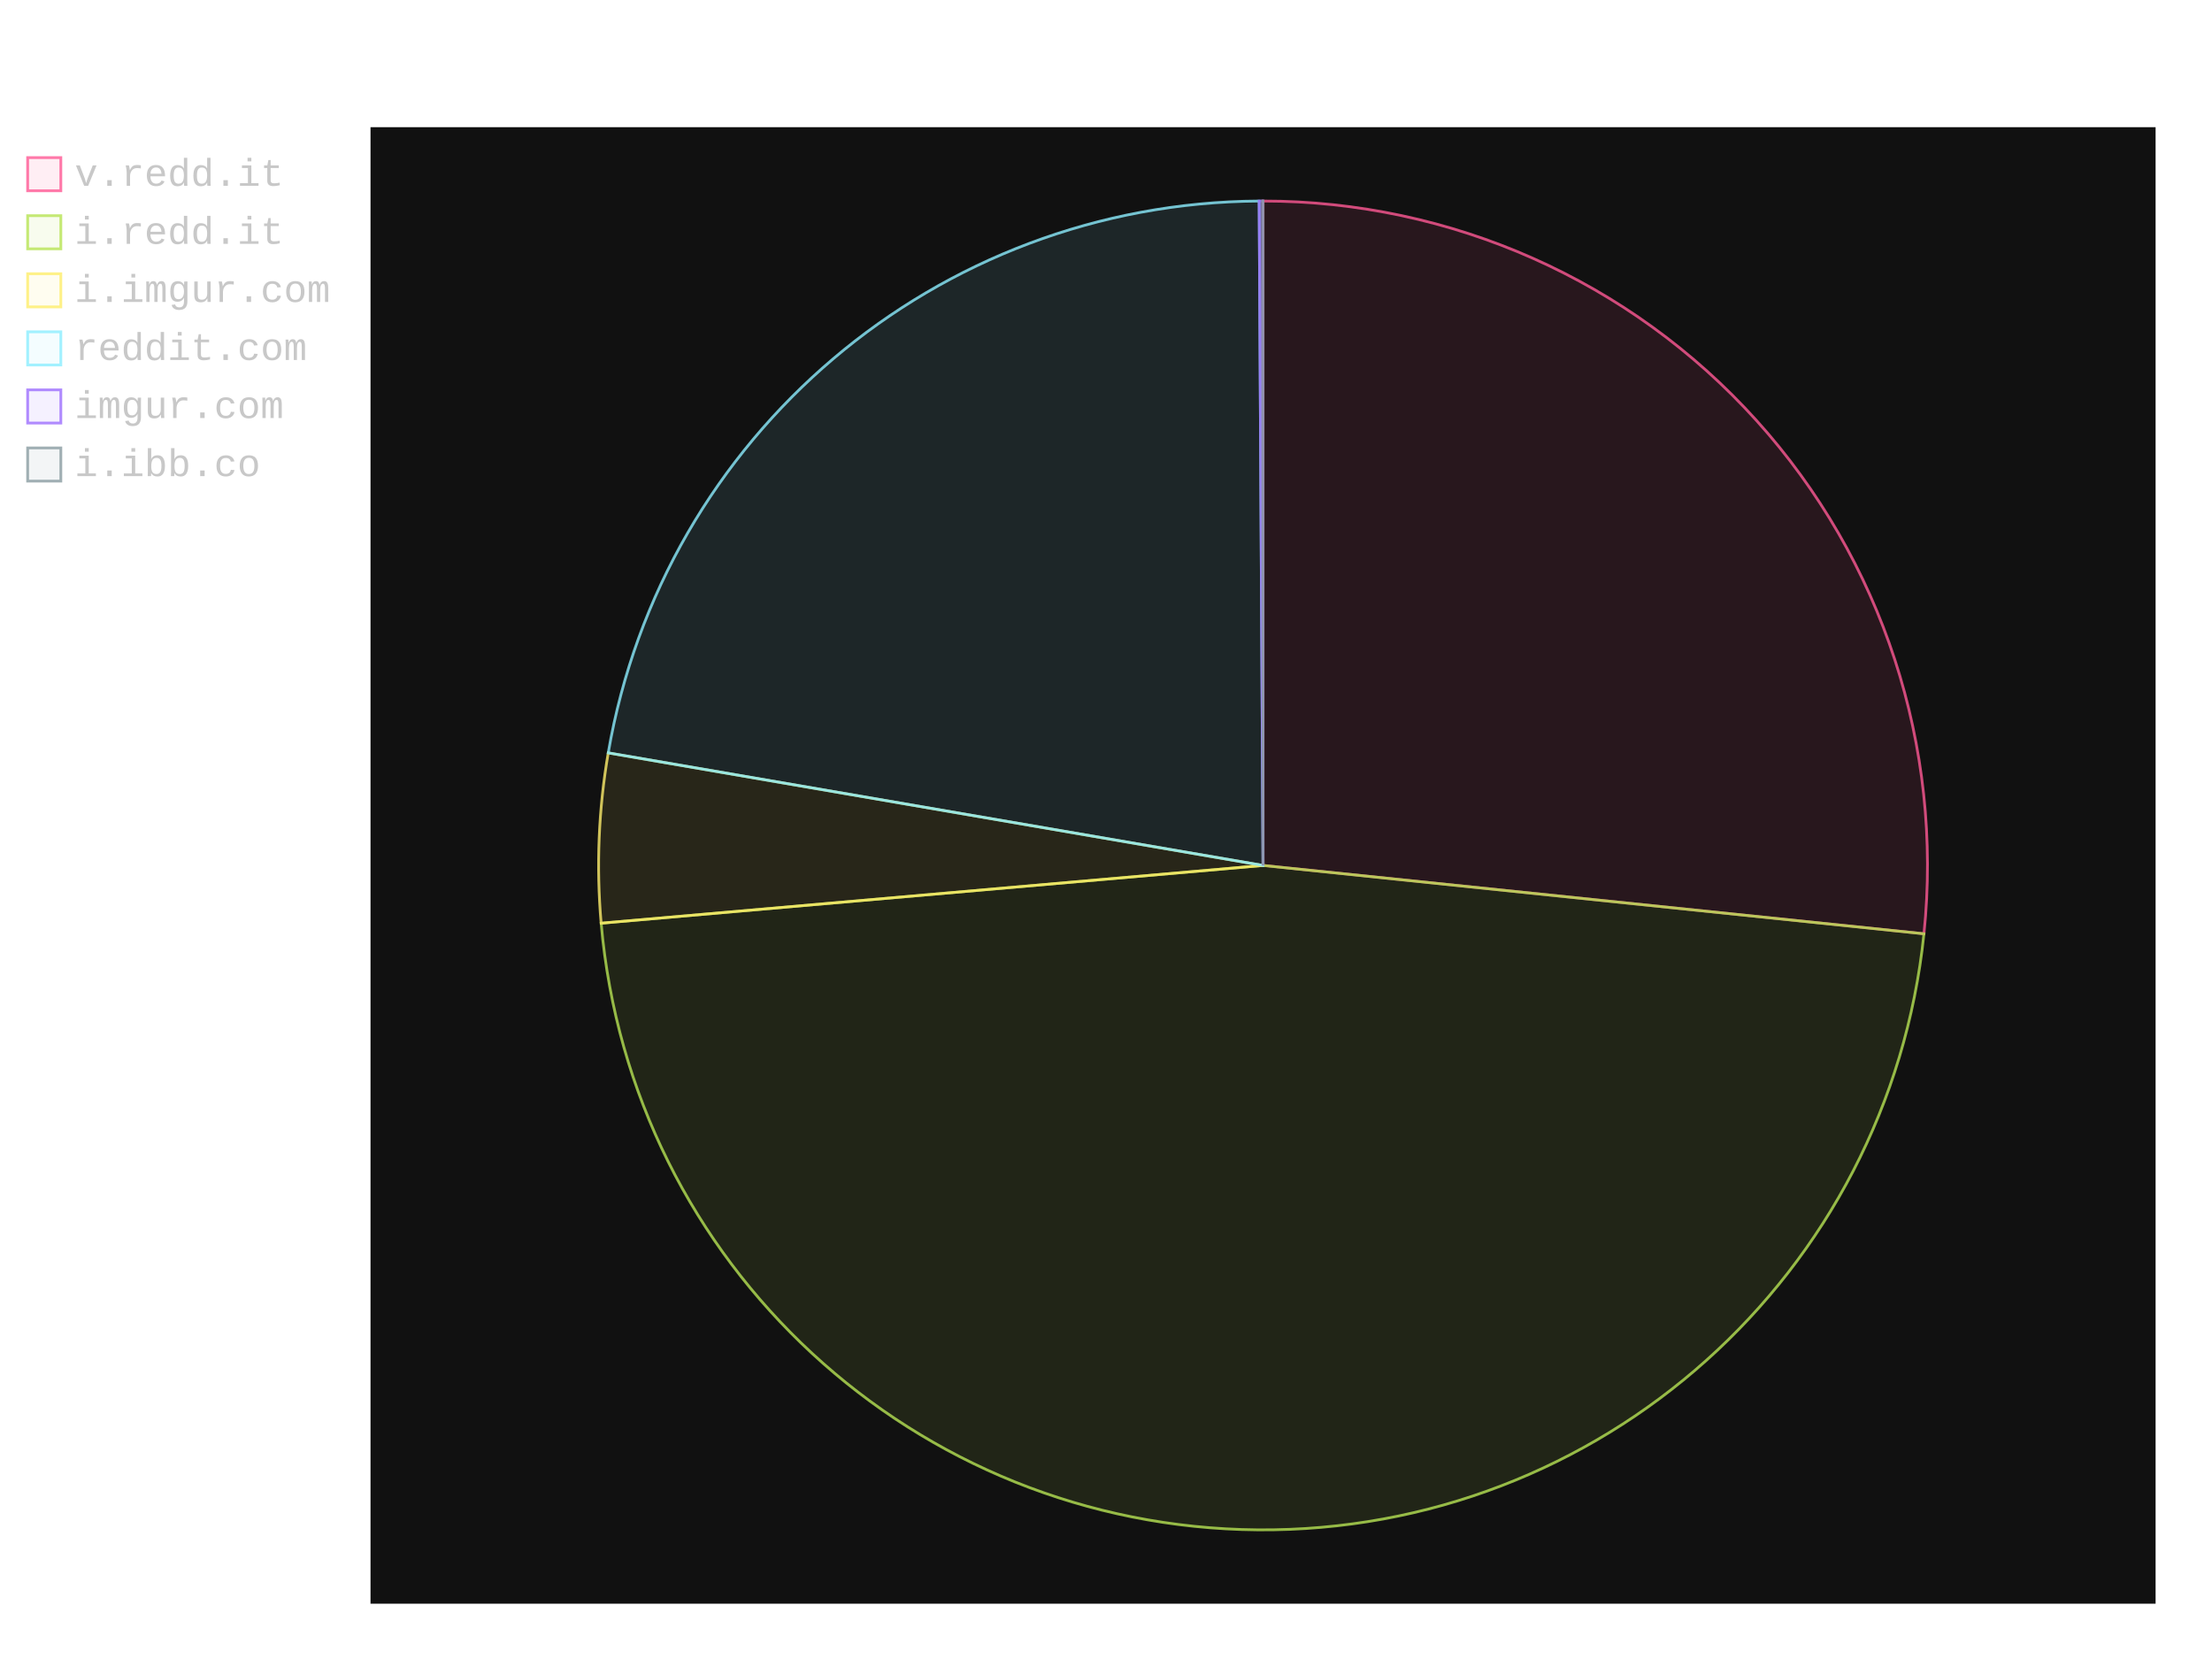
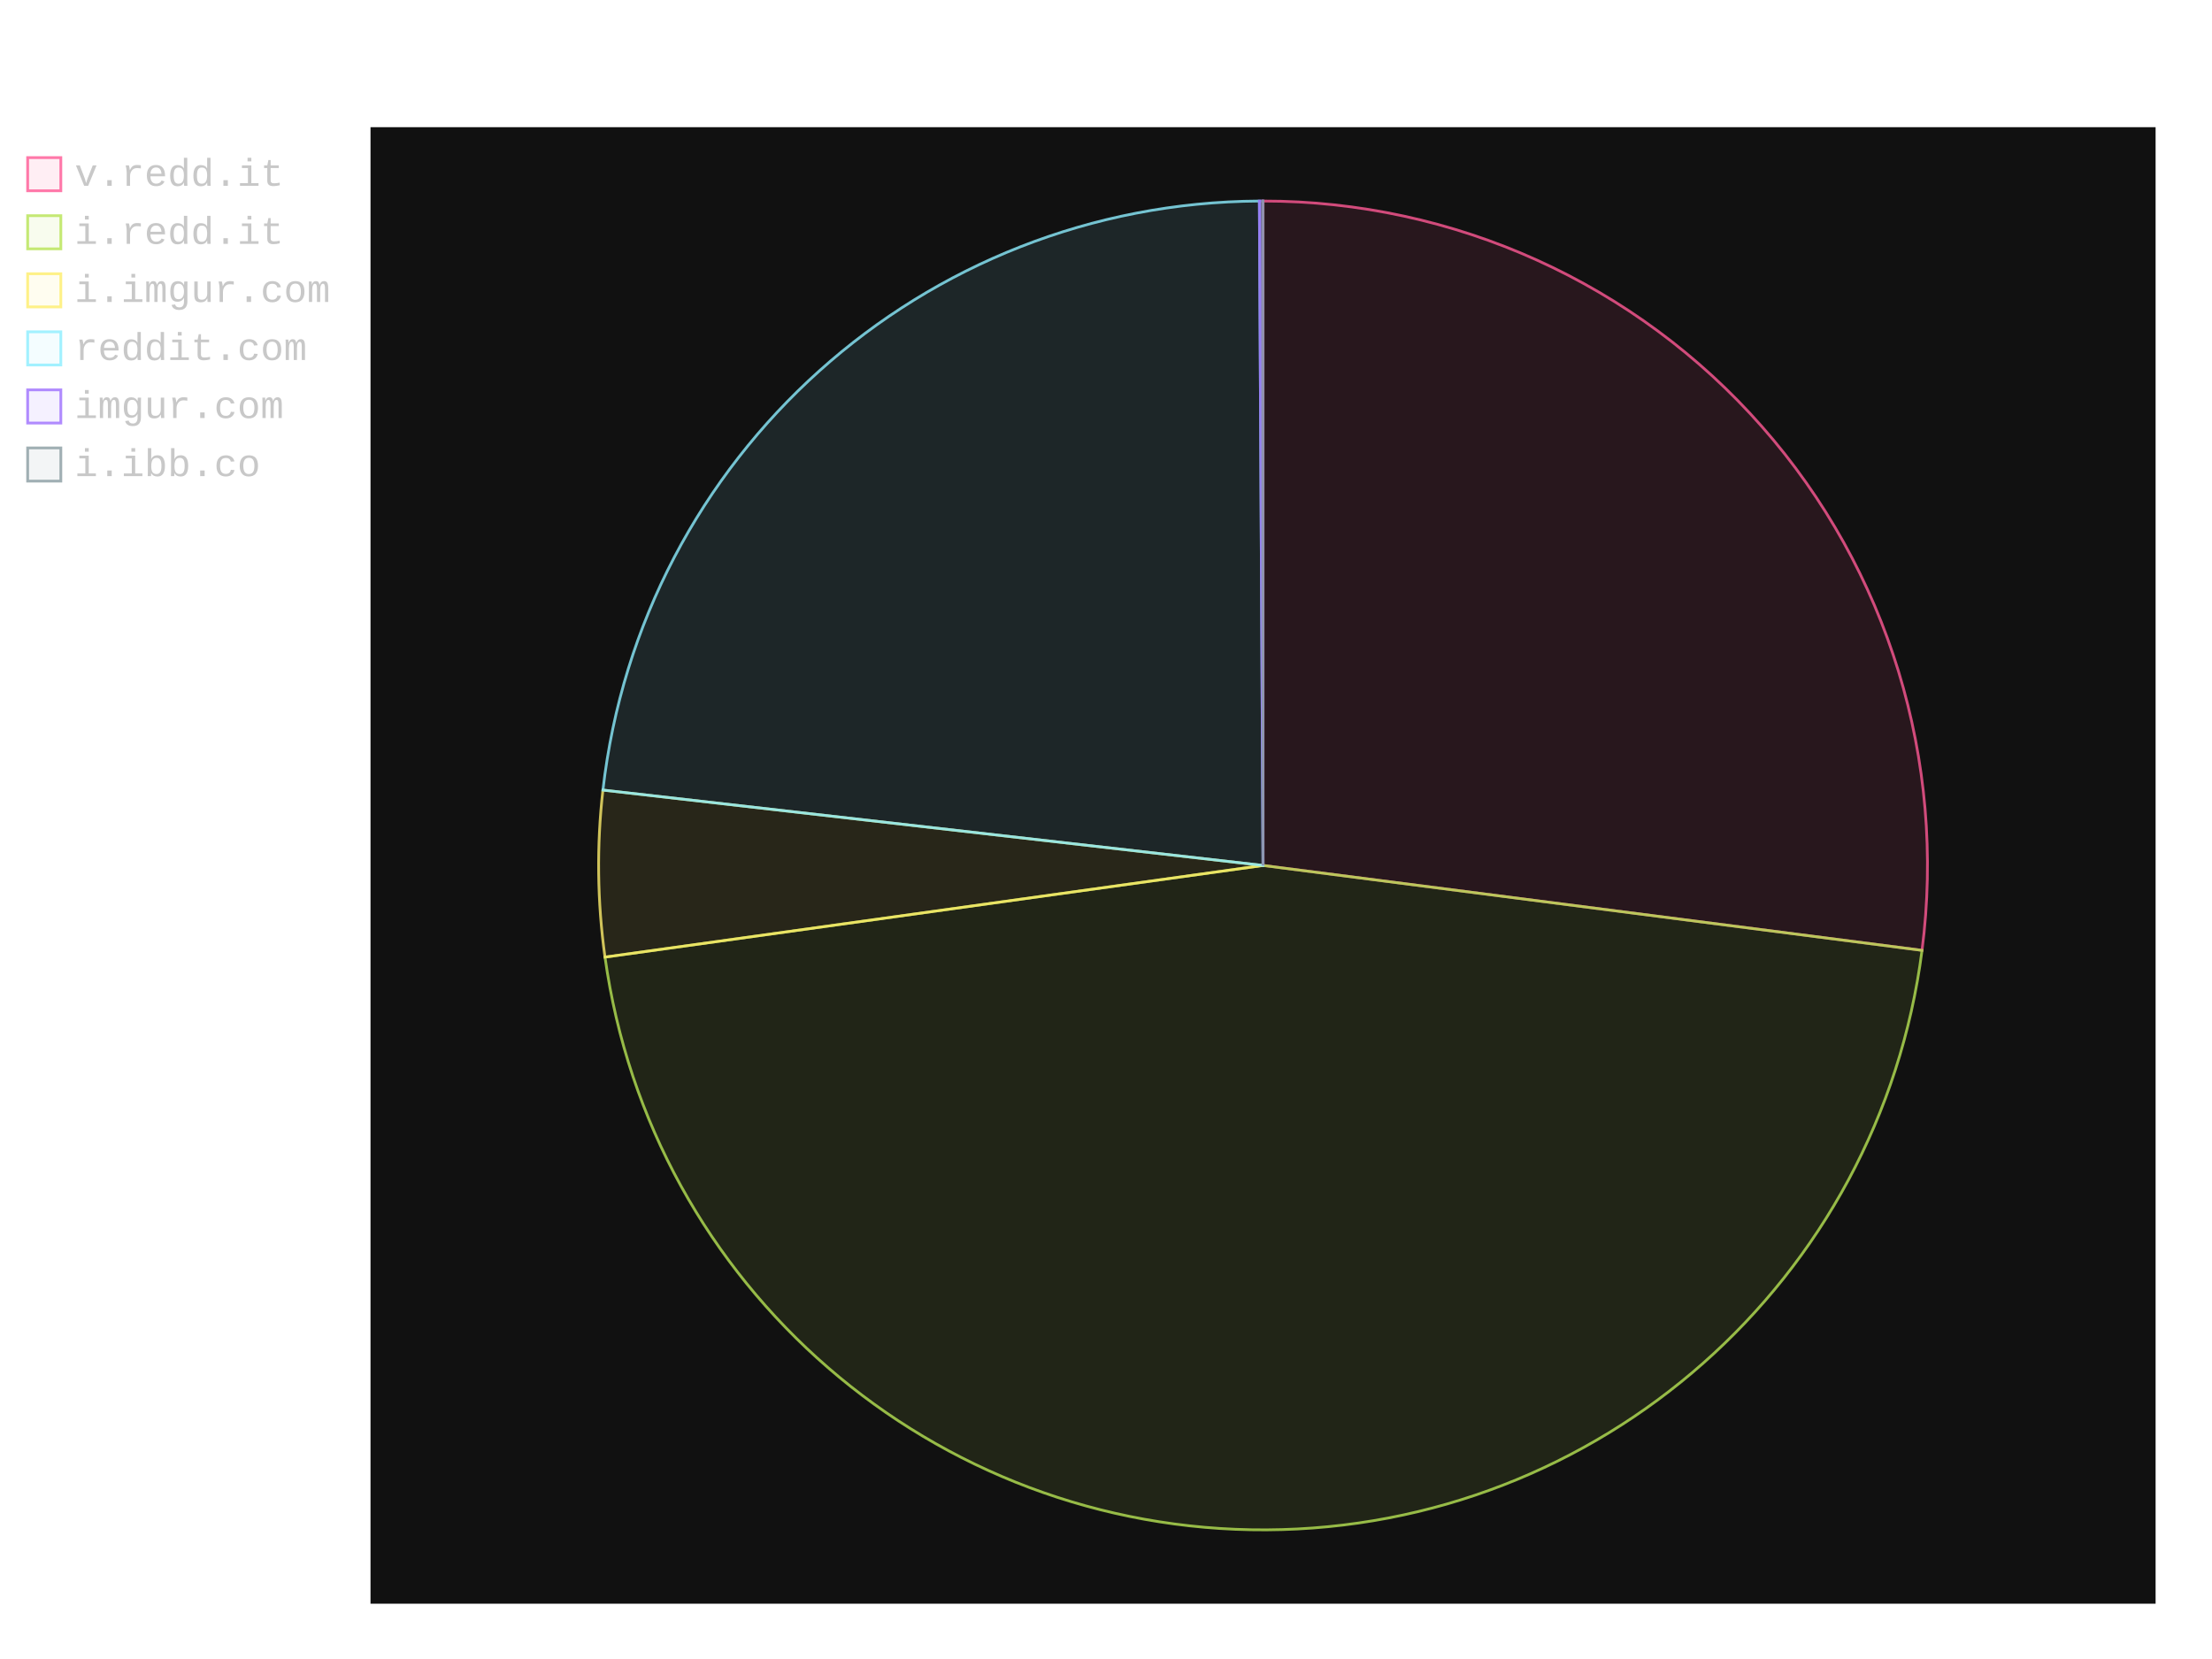
- <svg xmlns="http://www.w3.org/2000/svg" id="chart-b8b726ad-908a-4d61-a55b-5cfc2bc0a9ee" class="pygal-chart" viewBox="0 0 800 600">
+ <svg xmlns="http://www.w3.org/2000/svg" id="chart-59b67a3c-7544-4d06-b036-e8e46493744d" class="pygal-chart" viewBox="0 0 800 600">
  <defs>
-     <style type="text/css">#chart-b8b726ad-908a-4d61-a55b-5cfc2bc0a9ee{-webkit-user-select:none;-webkit-font-smoothing:antialiased;font-family:Consolas,"Liberation Mono",Menlo,Courier,monospace}#chart-b8b726ad-908a-4d61-a55b-5cfc2bc0a9ee .title{font-family:Consolas,"Liberation Mono",Menlo,Courier,monospace;font-size:16px}#chart-b8b726ad-908a-4d61-a55b-5cfc2bc0a9ee .legends .legend text{font-family:Consolas,"Liberation Mono",Menlo,Courier,monospace;font-size:14px}#chart-b8b726ad-908a-4d61-a55b-5cfc2bc0a9ee .axis text{font-family:Consolas,"Liberation Mono",Menlo,Courier,monospace;font-size:10px}#chart-b8b726ad-908a-4d61-a55b-5cfc2bc0a9ee .axis text.major{font-family:Consolas,"Liberation Mono",Menlo,Courier,monospace;font-size:10px}#chart-b8b726ad-908a-4d61-a55b-5cfc2bc0a9ee .text-overlay text.value{font-family:Consolas,"Liberation Mono",Menlo,Courier,monospace;font-size:16px}#chart-b8b726ad-908a-4d61-a55b-5cfc2bc0a9ee .text-overlay text.label{font-family:Consolas,"Liberation Mono",Menlo,Courier,monospace;font-size:10px}#chart-b8b726ad-908a-4d61-a55b-5cfc2bc0a9ee .tooltip{font-family:Consolas,"Liberation Mono",Menlo,Courier,monospace;font-size:14px}#chart-b8b726ad-908a-4d61-a55b-5cfc2bc0a9ee text.no_data{font-family:Consolas,"Liberation Mono",Menlo,Courier,monospace;font-size:64px}
- #chart-b8b726ad-908a-4d61-a55b-5cfc2bc0a9ee{background-color:rgba(0,0,0,0)}#chart-b8b726ad-908a-4d61-a55b-5cfc2bc0a9ee path,#chart-b8b726ad-908a-4d61-a55b-5cfc2bc0a9ee line,#chart-b8b726ad-908a-4d61-a55b-5cfc2bc0a9ee rect,#chart-b8b726ad-908a-4d61-a55b-5cfc2bc0a9ee circle{-webkit-transition:0.3s ease-out;-moz-transition:0.3s ease-out;transition:0.3s ease-out}#chart-b8b726ad-908a-4d61-a55b-5cfc2bc0a9ee .graph &gt; .background{fill:rgba(0,0,0,0)}#chart-b8b726ad-908a-4d61-a55b-5cfc2bc0a9ee .plot &gt; .background{fill:#111}#chart-b8b726ad-908a-4d61-a55b-5cfc2bc0a9ee .graph{fill:rgba(200,200,200,1)}#chart-b8b726ad-908a-4d61-a55b-5cfc2bc0a9ee text.no_data{fill:rgba(255,255,255,1)}#chart-b8b726ad-908a-4d61-a55b-5cfc2bc0a9ee .title{fill:rgba(255,255,255,1)}#chart-b8b726ad-908a-4d61-a55b-5cfc2bc0a9ee .legends .legend text{fill:rgba(200,200,200,1)}#chart-b8b726ad-908a-4d61-a55b-5cfc2bc0a9ee .legends .legend:hover text{fill:rgba(255,255,255,1)}#chart-b8b726ad-908a-4d61-a55b-5cfc2bc0a9ee .axis .line{stroke:rgba(255,255,255,1)}#chart-b8b726ad-908a-4d61-a55b-5cfc2bc0a9ee .axis .guide.line{stroke:#555}#chart-b8b726ad-908a-4d61-a55b-5cfc2bc0a9ee .axis .major.line{stroke:rgba(200,200,200,1)}#chart-b8b726ad-908a-4d61-a55b-5cfc2bc0a9ee .axis text.major{fill:rgba(255,255,255,1)}#chart-b8b726ad-908a-4d61-a55b-5cfc2bc0a9ee .axis.y .guides:hover .guide.line,#chart-b8b726ad-908a-4d61-a55b-5cfc2bc0a9ee .line-graph .axis.x .guides:hover .guide.line,#chart-b8b726ad-908a-4d61-a55b-5cfc2bc0a9ee .stackedline-graph .axis.x .guides:hover .guide.line,#chart-b8b726ad-908a-4d61-a55b-5cfc2bc0a9ee .xy-graph .axis.x .guides:hover .guide.line{stroke:rgba(255,255,255,1)}#chart-b8b726ad-908a-4d61-a55b-5cfc2bc0a9ee .axis .guides:hover text{fill:rgba(255,255,255,1)}#chart-b8b726ad-908a-4d61-a55b-5cfc2bc0a9ee .reactive{fill-opacity:.1;stroke-opacity:.8;stroke-width:1}#chart-b8b726ad-908a-4d61-a55b-5cfc2bc0a9ee .ci{stroke:rgba(200,200,200,1)}#chart-b8b726ad-908a-4d61-a55b-5cfc2bc0a9ee .reactive.active,#chart-b8b726ad-908a-4d61-a55b-5cfc2bc0a9ee .active .reactive{fill-opacity:.75;stroke-opacity:.9;stroke-width:4}#chart-b8b726ad-908a-4d61-a55b-5cfc2bc0a9ee .ci .reactive.active{stroke-width:1.5}#chart-b8b726ad-908a-4d61-a55b-5cfc2bc0a9ee .series text{fill:rgba(255,255,255,1)}#chart-b8b726ad-908a-4d61-a55b-5cfc2bc0a9ee .tooltip rect{fill:#111;stroke:rgba(255,255,255,1);-webkit-transition:opacity 0.3s ease-out;-moz-transition:opacity 0.3s ease-out;transition:opacity 0.3s ease-out}#chart-b8b726ad-908a-4d61-a55b-5cfc2bc0a9ee .tooltip .label{fill:rgba(200,200,200,1)}#chart-b8b726ad-908a-4d61-a55b-5cfc2bc0a9ee .tooltip .label{fill:rgba(200,200,200,1)}#chart-b8b726ad-908a-4d61-a55b-5cfc2bc0a9ee .tooltip .legend{font-size:.8em;fill:#555}#chart-b8b726ad-908a-4d61-a55b-5cfc2bc0a9ee .tooltip .x_label{font-size:.6em;fill:rgba(255,255,255,1)}#chart-b8b726ad-908a-4d61-a55b-5cfc2bc0a9ee .tooltip .xlink{font-size:.5em;text-decoration:underline}#chart-b8b726ad-908a-4d61-a55b-5cfc2bc0a9ee .tooltip .value{font-size:1.5em}#chart-b8b726ad-908a-4d61-a55b-5cfc2bc0a9ee .bound{font-size:.5em}#chart-b8b726ad-908a-4d61-a55b-5cfc2bc0a9ee .max-value{font-size:.75em;fill:#555}#chart-b8b726ad-908a-4d61-a55b-5cfc2bc0a9ee .map-element{fill:#111;stroke:#555 !important}#chart-b8b726ad-908a-4d61-a55b-5cfc2bc0a9ee .map-element .reactive{fill-opacity:inherit;stroke-opacity:inherit}#chart-b8b726ad-908a-4d61-a55b-5cfc2bc0a9ee .color-0,#chart-b8b726ad-908a-4d61-a55b-5cfc2bc0a9ee .color-0 a:visited{stroke:#ff5995;fill:#ff5995}#chart-b8b726ad-908a-4d61-a55b-5cfc2bc0a9ee .color-1,#chart-b8b726ad-908a-4d61-a55b-5cfc2bc0a9ee .color-1 a:visited{stroke:#b6e354;fill:#b6e354}#chart-b8b726ad-908a-4d61-a55b-5cfc2bc0a9ee .color-2,#chart-b8b726ad-908a-4d61-a55b-5cfc2bc0a9ee .color-2 a:visited{stroke:#feed6c;fill:#feed6c}#chart-b8b726ad-908a-4d61-a55b-5cfc2bc0a9ee .color-3,#chart-b8b726ad-908a-4d61-a55b-5cfc2bc0a9ee .color-3 a:visited{stroke:#8cedff;fill:#8cedff}#chart-b8b726ad-908a-4d61-a55b-5cfc2bc0a9ee .color-4,#chart-b8b726ad-908a-4d61-a55b-5cfc2bc0a9ee .color-4 a:visited{stroke:#9e6ffe;fill:#9e6ffe}#chart-b8b726ad-908a-4d61-a55b-5cfc2bc0a9ee .color-5,#chart-b8b726ad-908a-4d61-a55b-5cfc2bc0a9ee .color-5 a:visited{stroke:#899ca1;fill:#899ca1}#chart-b8b726ad-908a-4d61-a55b-5cfc2bc0a9ee .text-overlay .color-0 text{fill:black}#chart-b8b726ad-908a-4d61-a55b-5cfc2bc0a9ee .text-overlay .color-1 text{fill:black}#chart-b8b726ad-908a-4d61-a55b-5cfc2bc0a9ee .text-overlay .color-2 text{fill:black}#chart-b8b726ad-908a-4d61-a55b-5cfc2bc0a9ee .text-overlay .color-3 text{fill:black}#chart-b8b726ad-908a-4d61-a55b-5cfc2bc0a9ee .text-overlay .color-4 text{fill:black}#chart-b8b726ad-908a-4d61-a55b-5cfc2bc0a9ee .text-overlay .color-5 text{fill:black}
- #chart-b8b726ad-908a-4d61-a55b-5cfc2bc0a9ee text.no_data{text-anchor:middle}#chart-b8b726ad-908a-4d61-a55b-5cfc2bc0a9ee .guide.line{fill:none}#chart-b8b726ad-908a-4d61-a55b-5cfc2bc0a9ee .centered{text-anchor:middle}#chart-b8b726ad-908a-4d61-a55b-5cfc2bc0a9ee .title{text-anchor:middle}#chart-b8b726ad-908a-4d61-a55b-5cfc2bc0a9ee .legends .legend text{fill-opacity:1}#chart-b8b726ad-908a-4d61-a55b-5cfc2bc0a9ee .axis.x text{text-anchor:middle}#chart-b8b726ad-908a-4d61-a55b-5cfc2bc0a9ee .axis.x:not(.web) text[transform]{text-anchor:start}#chart-b8b726ad-908a-4d61-a55b-5cfc2bc0a9ee .axis.x:not(.web) text[transform].backwards{text-anchor:end}#chart-b8b726ad-908a-4d61-a55b-5cfc2bc0a9ee .axis.y text{text-anchor:end}#chart-b8b726ad-908a-4d61-a55b-5cfc2bc0a9ee .axis.y text[transform].backwards{text-anchor:start}#chart-b8b726ad-908a-4d61-a55b-5cfc2bc0a9ee .axis.y2 text{text-anchor:start}#chart-b8b726ad-908a-4d61-a55b-5cfc2bc0a9ee .axis.y2 text[transform].backwards{text-anchor:end}#chart-b8b726ad-908a-4d61-a55b-5cfc2bc0a9ee .axis .guide.line{stroke-dasharray:4,4;stroke:black}#chart-b8b726ad-908a-4d61-a55b-5cfc2bc0a9ee .axis .major.guide.line{stroke-dasharray:6,6;stroke:black}#chart-b8b726ad-908a-4d61-a55b-5cfc2bc0a9ee .horizontal .axis.y .guide.line,#chart-b8b726ad-908a-4d61-a55b-5cfc2bc0a9ee .horizontal .axis.y2 .guide.line,#chart-b8b726ad-908a-4d61-a55b-5cfc2bc0a9ee .vertical .axis.x .guide.line{opacity:0}#chart-b8b726ad-908a-4d61-a55b-5cfc2bc0a9ee .horizontal .axis.always_show .guide.line,#chart-b8b726ad-908a-4d61-a55b-5cfc2bc0a9ee .vertical .axis.always_show .guide.line{opacity:1 !important}#chart-b8b726ad-908a-4d61-a55b-5cfc2bc0a9ee .axis.y .guides:hover .guide.line,#chart-b8b726ad-908a-4d61-a55b-5cfc2bc0a9ee .axis.y2 .guides:hover .guide.line,#chart-b8b726ad-908a-4d61-a55b-5cfc2bc0a9ee .axis.x .guides:hover .guide.line{opacity:1}#chart-b8b726ad-908a-4d61-a55b-5cfc2bc0a9ee .axis .guides:hover text{opacity:1}#chart-b8b726ad-908a-4d61-a55b-5cfc2bc0a9ee .nofill{fill:none}#chart-b8b726ad-908a-4d61-a55b-5cfc2bc0a9ee .subtle-fill{fill-opacity:.2}#chart-b8b726ad-908a-4d61-a55b-5cfc2bc0a9ee .dot{stroke-width:1px;fill-opacity:1;stroke-opacity:1}#chart-b8b726ad-908a-4d61-a55b-5cfc2bc0a9ee .dot.active{stroke-width:5px}#chart-b8b726ad-908a-4d61-a55b-5cfc2bc0a9ee .dot.negative{fill:transparent}#chart-b8b726ad-908a-4d61-a55b-5cfc2bc0a9ee text,#chart-b8b726ad-908a-4d61-a55b-5cfc2bc0a9ee tspan{stroke:none !important}#chart-b8b726ad-908a-4d61-a55b-5cfc2bc0a9ee .series text.active{opacity:1}#chart-b8b726ad-908a-4d61-a55b-5cfc2bc0a9ee .tooltip rect{fill-opacity:.95;stroke-width:.5}#chart-b8b726ad-908a-4d61-a55b-5cfc2bc0a9ee .tooltip text{fill-opacity:1}#chart-b8b726ad-908a-4d61-a55b-5cfc2bc0a9ee .showable{visibility:hidden}#chart-b8b726ad-908a-4d61-a55b-5cfc2bc0a9ee .showable.shown{visibility:visible}#chart-b8b726ad-908a-4d61-a55b-5cfc2bc0a9ee .gauge-background{fill:rgba(229,229,229,1);stroke:none}#chart-b8b726ad-908a-4d61-a55b-5cfc2bc0a9ee .bg-lines{stroke:rgba(0,0,0,0);stroke-width:2px}</style>
+     <style type="text/css">#chart-59b67a3c-7544-4d06-b036-e8e46493744d{-webkit-user-select:none;-webkit-font-smoothing:antialiased;font-family:Consolas,"Liberation Mono",Menlo,Courier,monospace}#chart-59b67a3c-7544-4d06-b036-e8e46493744d .title{font-family:Consolas,"Liberation Mono",Menlo,Courier,monospace;font-size:16px}#chart-59b67a3c-7544-4d06-b036-e8e46493744d .legends .legend text{font-family:Consolas,"Liberation Mono",Menlo,Courier,monospace;font-size:14px}#chart-59b67a3c-7544-4d06-b036-e8e46493744d .axis text{font-family:Consolas,"Liberation Mono",Menlo,Courier,monospace;font-size:10px}#chart-59b67a3c-7544-4d06-b036-e8e46493744d .axis text.major{font-family:Consolas,"Liberation Mono",Menlo,Courier,monospace;font-size:10px}#chart-59b67a3c-7544-4d06-b036-e8e46493744d .text-overlay text.value{font-family:Consolas,"Liberation Mono",Menlo,Courier,monospace;font-size:16px}#chart-59b67a3c-7544-4d06-b036-e8e46493744d .text-overlay text.label{font-family:Consolas,"Liberation Mono",Menlo,Courier,monospace;font-size:10px}#chart-59b67a3c-7544-4d06-b036-e8e46493744d .tooltip{font-family:Consolas,"Liberation Mono",Menlo,Courier,monospace;font-size:14px}#chart-59b67a3c-7544-4d06-b036-e8e46493744d text.no_data{font-family:Consolas,"Liberation Mono",Menlo,Courier,monospace;font-size:64px}
+ #chart-59b67a3c-7544-4d06-b036-e8e46493744d{background-color:rgba(0,0,0,0)}#chart-59b67a3c-7544-4d06-b036-e8e46493744d path,#chart-59b67a3c-7544-4d06-b036-e8e46493744d line,#chart-59b67a3c-7544-4d06-b036-e8e46493744d rect,#chart-59b67a3c-7544-4d06-b036-e8e46493744d circle{-webkit-transition:0.3s ease-out;-moz-transition:0.3s ease-out;transition:0.3s ease-out}#chart-59b67a3c-7544-4d06-b036-e8e46493744d .graph &gt; .background{fill:rgba(0,0,0,0)}#chart-59b67a3c-7544-4d06-b036-e8e46493744d .plot &gt; .background{fill:#111}#chart-59b67a3c-7544-4d06-b036-e8e46493744d .graph{fill:rgba(200,200,200,1)}#chart-59b67a3c-7544-4d06-b036-e8e46493744d text.no_data{fill:rgba(255,255,255,1)}#chart-59b67a3c-7544-4d06-b036-e8e46493744d .title{fill:rgba(255,255,255,1)}#chart-59b67a3c-7544-4d06-b036-e8e46493744d .legends .legend text{fill:rgba(200,200,200,1)}#chart-59b67a3c-7544-4d06-b036-e8e46493744d .legends .legend:hover text{fill:rgba(255,255,255,1)}#chart-59b67a3c-7544-4d06-b036-e8e46493744d .axis .line{stroke:rgba(255,255,255,1)}#chart-59b67a3c-7544-4d06-b036-e8e46493744d .axis .guide.line{stroke:#555}#chart-59b67a3c-7544-4d06-b036-e8e46493744d .axis .major.line{stroke:rgba(200,200,200,1)}#chart-59b67a3c-7544-4d06-b036-e8e46493744d .axis text.major{fill:rgba(255,255,255,1)}#chart-59b67a3c-7544-4d06-b036-e8e46493744d .axis.y .guides:hover .guide.line,#chart-59b67a3c-7544-4d06-b036-e8e46493744d .line-graph .axis.x .guides:hover .guide.line,#chart-59b67a3c-7544-4d06-b036-e8e46493744d .stackedline-graph .axis.x .guides:hover .guide.line,#chart-59b67a3c-7544-4d06-b036-e8e46493744d .xy-graph .axis.x .guides:hover .guide.line{stroke:rgba(255,255,255,1)}#chart-59b67a3c-7544-4d06-b036-e8e46493744d .axis .guides:hover text{fill:rgba(255,255,255,1)}#chart-59b67a3c-7544-4d06-b036-e8e46493744d .reactive{fill-opacity:.1;stroke-opacity:.8;stroke-width:1}#chart-59b67a3c-7544-4d06-b036-e8e46493744d .ci{stroke:rgba(200,200,200,1)}#chart-59b67a3c-7544-4d06-b036-e8e46493744d .reactive.active,#chart-59b67a3c-7544-4d06-b036-e8e46493744d .active .reactive{fill-opacity:.75;stroke-opacity:.9;stroke-width:4}#chart-59b67a3c-7544-4d06-b036-e8e46493744d .ci .reactive.active{stroke-width:1.5}#chart-59b67a3c-7544-4d06-b036-e8e46493744d .series text{fill:rgba(255,255,255,1)}#chart-59b67a3c-7544-4d06-b036-e8e46493744d .tooltip rect{fill:#111;stroke:rgba(255,255,255,1);-webkit-transition:opacity 0.3s ease-out;-moz-transition:opacity 0.3s ease-out;transition:opacity 0.3s ease-out}#chart-59b67a3c-7544-4d06-b036-e8e46493744d .tooltip .label{fill:rgba(200,200,200,1)}#chart-59b67a3c-7544-4d06-b036-e8e46493744d .tooltip .label{fill:rgba(200,200,200,1)}#chart-59b67a3c-7544-4d06-b036-e8e46493744d .tooltip .legend{font-size:.8em;fill:#555}#chart-59b67a3c-7544-4d06-b036-e8e46493744d .tooltip .x_label{font-size:.6em;fill:rgba(255,255,255,1)}#chart-59b67a3c-7544-4d06-b036-e8e46493744d .tooltip .xlink{font-size:.5em;text-decoration:underline}#chart-59b67a3c-7544-4d06-b036-e8e46493744d .tooltip .value{font-size:1.5em}#chart-59b67a3c-7544-4d06-b036-e8e46493744d .bound{font-size:.5em}#chart-59b67a3c-7544-4d06-b036-e8e46493744d .max-value{font-size:.75em;fill:#555}#chart-59b67a3c-7544-4d06-b036-e8e46493744d .map-element{fill:#111;stroke:#555 !important}#chart-59b67a3c-7544-4d06-b036-e8e46493744d .map-element .reactive{fill-opacity:inherit;stroke-opacity:inherit}#chart-59b67a3c-7544-4d06-b036-e8e46493744d .color-0,#chart-59b67a3c-7544-4d06-b036-e8e46493744d .color-0 a:visited{stroke:#ff5995;fill:#ff5995}#chart-59b67a3c-7544-4d06-b036-e8e46493744d .color-1,#chart-59b67a3c-7544-4d06-b036-e8e46493744d .color-1 a:visited{stroke:#b6e354;fill:#b6e354}#chart-59b67a3c-7544-4d06-b036-e8e46493744d .color-2,#chart-59b67a3c-7544-4d06-b036-e8e46493744d .color-2 a:visited{stroke:#feed6c;fill:#feed6c}#chart-59b67a3c-7544-4d06-b036-e8e46493744d .color-3,#chart-59b67a3c-7544-4d06-b036-e8e46493744d .color-3 a:visited{stroke:#8cedff;fill:#8cedff}#chart-59b67a3c-7544-4d06-b036-e8e46493744d .color-4,#chart-59b67a3c-7544-4d06-b036-e8e46493744d .color-4 a:visited{stroke:#9e6ffe;fill:#9e6ffe}#chart-59b67a3c-7544-4d06-b036-e8e46493744d .color-5,#chart-59b67a3c-7544-4d06-b036-e8e46493744d .color-5 a:visited{stroke:#899ca1;fill:#899ca1}#chart-59b67a3c-7544-4d06-b036-e8e46493744d .text-overlay .color-0 text{fill:black}#chart-59b67a3c-7544-4d06-b036-e8e46493744d .text-overlay .color-1 text{fill:black}#chart-59b67a3c-7544-4d06-b036-e8e46493744d .text-overlay .color-2 text{fill:black}#chart-59b67a3c-7544-4d06-b036-e8e46493744d .text-overlay .color-3 text{fill:black}#chart-59b67a3c-7544-4d06-b036-e8e46493744d .text-overlay .color-4 text{fill:black}#chart-59b67a3c-7544-4d06-b036-e8e46493744d .text-overlay .color-5 text{fill:black}
+ #chart-59b67a3c-7544-4d06-b036-e8e46493744d text.no_data{text-anchor:middle}#chart-59b67a3c-7544-4d06-b036-e8e46493744d .guide.line{fill:none}#chart-59b67a3c-7544-4d06-b036-e8e46493744d .centered{text-anchor:middle}#chart-59b67a3c-7544-4d06-b036-e8e46493744d .title{text-anchor:middle}#chart-59b67a3c-7544-4d06-b036-e8e46493744d .legends .legend text{fill-opacity:1}#chart-59b67a3c-7544-4d06-b036-e8e46493744d .axis.x text{text-anchor:middle}#chart-59b67a3c-7544-4d06-b036-e8e46493744d .axis.x:not(.web) text[transform]{text-anchor:start}#chart-59b67a3c-7544-4d06-b036-e8e46493744d .axis.x:not(.web) text[transform].backwards{text-anchor:end}#chart-59b67a3c-7544-4d06-b036-e8e46493744d .axis.y text{text-anchor:end}#chart-59b67a3c-7544-4d06-b036-e8e46493744d .axis.y text[transform].backwards{text-anchor:start}#chart-59b67a3c-7544-4d06-b036-e8e46493744d .axis.y2 text{text-anchor:start}#chart-59b67a3c-7544-4d06-b036-e8e46493744d .axis.y2 text[transform].backwards{text-anchor:end}#chart-59b67a3c-7544-4d06-b036-e8e46493744d .axis .guide.line{stroke-dasharray:4,4;stroke:black}#chart-59b67a3c-7544-4d06-b036-e8e46493744d .axis .major.guide.line{stroke-dasharray:6,6;stroke:black}#chart-59b67a3c-7544-4d06-b036-e8e46493744d .horizontal .axis.y .guide.line,#chart-59b67a3c-7544-4d06-b036-e8e46493744d .horizontal .axis.y2 .guide.line,#chart-59b67a3c-7544-4d06-b036-e8e46493744d .vertical .axis.x .guide.line{opacity:0}#chart-59b67a3c-7544-4d06-b036-e8e46493744d .horizontal .axis.always_show .guide.line,#chart-59b67a3c-7544-4d06-b036-e8e46493744d .vertical .axis.always_show .guide.line{opacity:1 !important}#chart-59b67a3c-7544-4d06-b036-e8e46493744d .axis.y .guides:hover .guide.line,#chart-59b67a3c-7544-4d06-b036-e8e46493744d .axis.y2 .guides:hover .guide.line,#chart-59b67a3c-7544-4d06-b036-e8e46493744d .axis.x .guides:hover .guide.line{opacity:1}#chart-59b67a3c-7544-4d06-b036-e8e46493744d .axis .guides:hover text{opacity:1}#chart-59b67a3c-7544-4d06-b036-e8e46493744d .nofill{fill:none}#chart-59b67a3c-7544-4d06-b036-e8e46493744d .subtle-fill{fill-opacity:.2}#chart-59b67a3c-7544-4d06-b036-e8e46493744d .dot{stroke-width:1px;fill-opacity:1;stroke-opacity:1}#chart-59b67a3c-7544-4d06-b036-e8e46493744d .dot.active{stroke-width:5px}#chart-59b67a3c-7544-4d06-b036-e8e46493744d .dot.negative{fill:transparent}#chart-59b67a3c-7544-4d06-b036-e8e46493744d text,#chart-59b67a3c-7544-4d06-b036-e8e46493744d tspan{stroke:none !important}#chart-59b67a3c-7544-4d06-b036-e8e46493744d .series text.active{opacity:1}#chart-59b67a3c-7544-4d06-b036-e8e46493744d .tooltip rect{fill-opacity:.95;stroke-width:.5}#chart-59b67a3c-7544-4d06-b036-e8e46493744d .tooltip text{fill-opacity:1}#chart-59b67a3c-7544-4d06-b036-e8e46493744d .showable{visibility:hidden}#chart-59b67a3c-7544-4d06-b036-e8e46493744d .showable.shown{visibility:visible}#chart-59b67a3c-7544-4d06-b036-e8e46493744d .gauge-background{fill:rgba(229,229,229,1);stroke:none}#chart-59b67a3c-7544-4d06-b036-e8e46493744d .bg-lines{stroke:rgba(0,0,0,0);stroke-width:2px}</style>
  </defs>
  <g class="graph pie-graph vertical">
    <rect x="0" y="0" width="800" height="600" class="background" />
    <g transform="translate(134, 46)" class="plot">
      <rect x="0" y="0" width="645.6" height="534" class="background" />
      <g class="series serie-0 color-0">
        <g class="slices">
          <g class="slice">
-             <path d="M322.8 26.7 A240.3 240.3 0 0 1 561.826 291.713 L322.8 267 A0 0 0 0 0 322.8 267 z" class="slice reactive tooltip-trigger" />
+             <path d="M322.8 26.7 A240.3 240.3 0 0 1 561.13 297.704 L322.8 267 A0 0 0 0 0 322.8 267 z" class="slice reactive tooltip-trigger" />
          </g>
        </g>
      </g>
      <g class="series serie-1 color-1">
        <g class="slices">
          <g class="slice">
-             <path d="M561.826 291.713 A240.3 240.3 0 0 1 83.41 287.888 L322.8 267 A0 0 0 0 0 322.8 267 z" class="slice reactive tooltip-trigger" />
+             <path d="M561.13 297.704 A240.3 240.3 0 0 1 84.799 300.158 L322.8 267 A0 0 0 0 0 322.8 267 z" class="slice reactive tooltip-trigger" />
          </g>
        </g>
      </g>
      <g class="series serie-2 color-2">
        <g class="slices">
          <g class="slice">
-             <path d="M83.41 287.888 A240.3 240.3 0 0 1 85.974 226.286 L322.8 267 A0 0 0 0 0 322.8 267 z" class="slice reactive tooltip-trigger" />
+             <path d="M84.799 300.158 A240.3 240.3 0 0 1 84.051 239.738 L322.8 267 A0 0 0 0 0 322.8 267 z" class="slice reactive tooltip-trigger" />
          </g>
        </g>
      </g>
      <g class="series serie-3 color-3">
        <g class="slices">
          <g class="slice">
-             <path d="M85.974 226.286 A240.3 240.3 0 0 1 321.403 26.704 L322.8 267 A0 0 0 0 0 322.8 267 z" class="slice reactive tooltip-trigger" />
+             <path d="M84.051 239.738 A240.3 240.3 0 0 1 321.479 26.704 L322.8 267 A0 0 0 0 0 322.8 267 z" class="slice reactive tooltip-trigger" />
          </g>
        </g>
      </g>
      <g class="series serie-4 color-4">
        <g class="slices">
          <g class="slice">
-             <path d="M321.403 26.704 A240.3 240.3 0 0 1 322.625 26.7 L322.8 267 A0 0 0 0 0 322.8 267 z" class="slice reactive tooltip-trigger" />
+             <path d="M321.479 26.704 A240.3 240.3 0 0 1 322.635 26.7 L322.8 267 A0 0 0 0 0 322.8 267 z" class="slice reactive tooltip-trigger" />
          </g>
        </g>
      </g>
      <g class="series serie-5 color-5">
        <g class="slices">
          <g class="slice">
-             <path d="M322.625 26.7 A240.3 240.3 0 0 1 322.8 26.7 L322.8 267 A0 0 0 0 0 322.8 267 z" class="slice reactive tooltip-trigger" />
+             <path d="M322.635 26.7 A240.3 240.3 0 0 1 322.8 26.7 L322.8 267 A0 0 0 0 0 322.8 267 z" class="slice reactive tooltip-trigger" />
          </g>
        </g>
      </g>
    </g>
    <g class="titles">
      <text x="400.0" y="26" class="title plot_title">Distribution of domains</text>
    </g>
    <g transform="translate(134, 46)" class="plot overlay">
      <g class="series serie-0 color-0" />
      <g class="series serie-1 color-1" />
      <g class="series serie-2 color-2" />
      <g class="series serie-3 color-3" />
      <g class="series serie-4 color-4" />
      <g class="series serie-5 color-5" />
    </g>
    <g transform="translate(134, 46)" class="plot text-overlay">
      <g class="series serie-0 color-0" />
      <g class="series serie-1 color-1" />
      <g class="series serie-2 color-2" />
      <g class="series serie-3 color-3" />
      <g class="series serie-4 color-4" />
      <g class="series serie-5 color-5" />
    </g>
    <g transform="translate(134, 46)" class="plot tooltip-overlay">
      <g transform="translate(0 0)" style="opacity: 0" class="tooltip">
        <rect rx="0" ry="0" width="0" height="0" class="tooltip-box" />
        <g class="text" />
      </g>
    </g>
    <g transform="translate(10, 56)" class="legends">
      <g id="activate-serie-0" class="legend reactive activate-serie">
        <rect x="0.0" y="1.0" width="12" height="12" class="color-0 reactive" />
        <text x="17.0" y="11.2">v.redd.it</text>
      </g>
      <g id="activate-serie-1" class="legend reactive activate-serie">
        <rect x="0.0" y="22.0" width="12" height="12" class="color-1 reactive" />
        <text x="17.0" y="32.2">i.redd.it</text>
      </g>
      <g id="activate-serie-2" class="legend reactive activate-serie">
        <rect x="0.0" y="43.0" width="12" height="12" class="color-2 reactive" />
        <text x="17.0" y="53.2">i.imgur.com</text>
      </g>
      <g id="activate-serie-3" class="legend reactive activate-serie">
        <rect x="0.0" y="64.0" width="12" height="12" class="color-3 reactive" />
        <text x="17.0" y="74.2">reddit.com</text>
      </g>
      <g id="activate-serie-4" class="legend reactive activate-serie">
        <rect x="0.0" y="85.0" width="12" height="12" class="color-4 reactive" />
        <text x="17.0" y="95.2">imgur.com</text>
      </g>
      <g id="activate-serie-5" class="legend reactive activate-serie">
        <rect x="0.0" y="106.0" width="12" height="12" class="color-5 reactive" />
        <text x="17.0" y="116.2">i.ibb.co</text>
      </g>
    </g>
    <g transform="translate(790, 56)" class="legends" />
  </g>
</svg>
